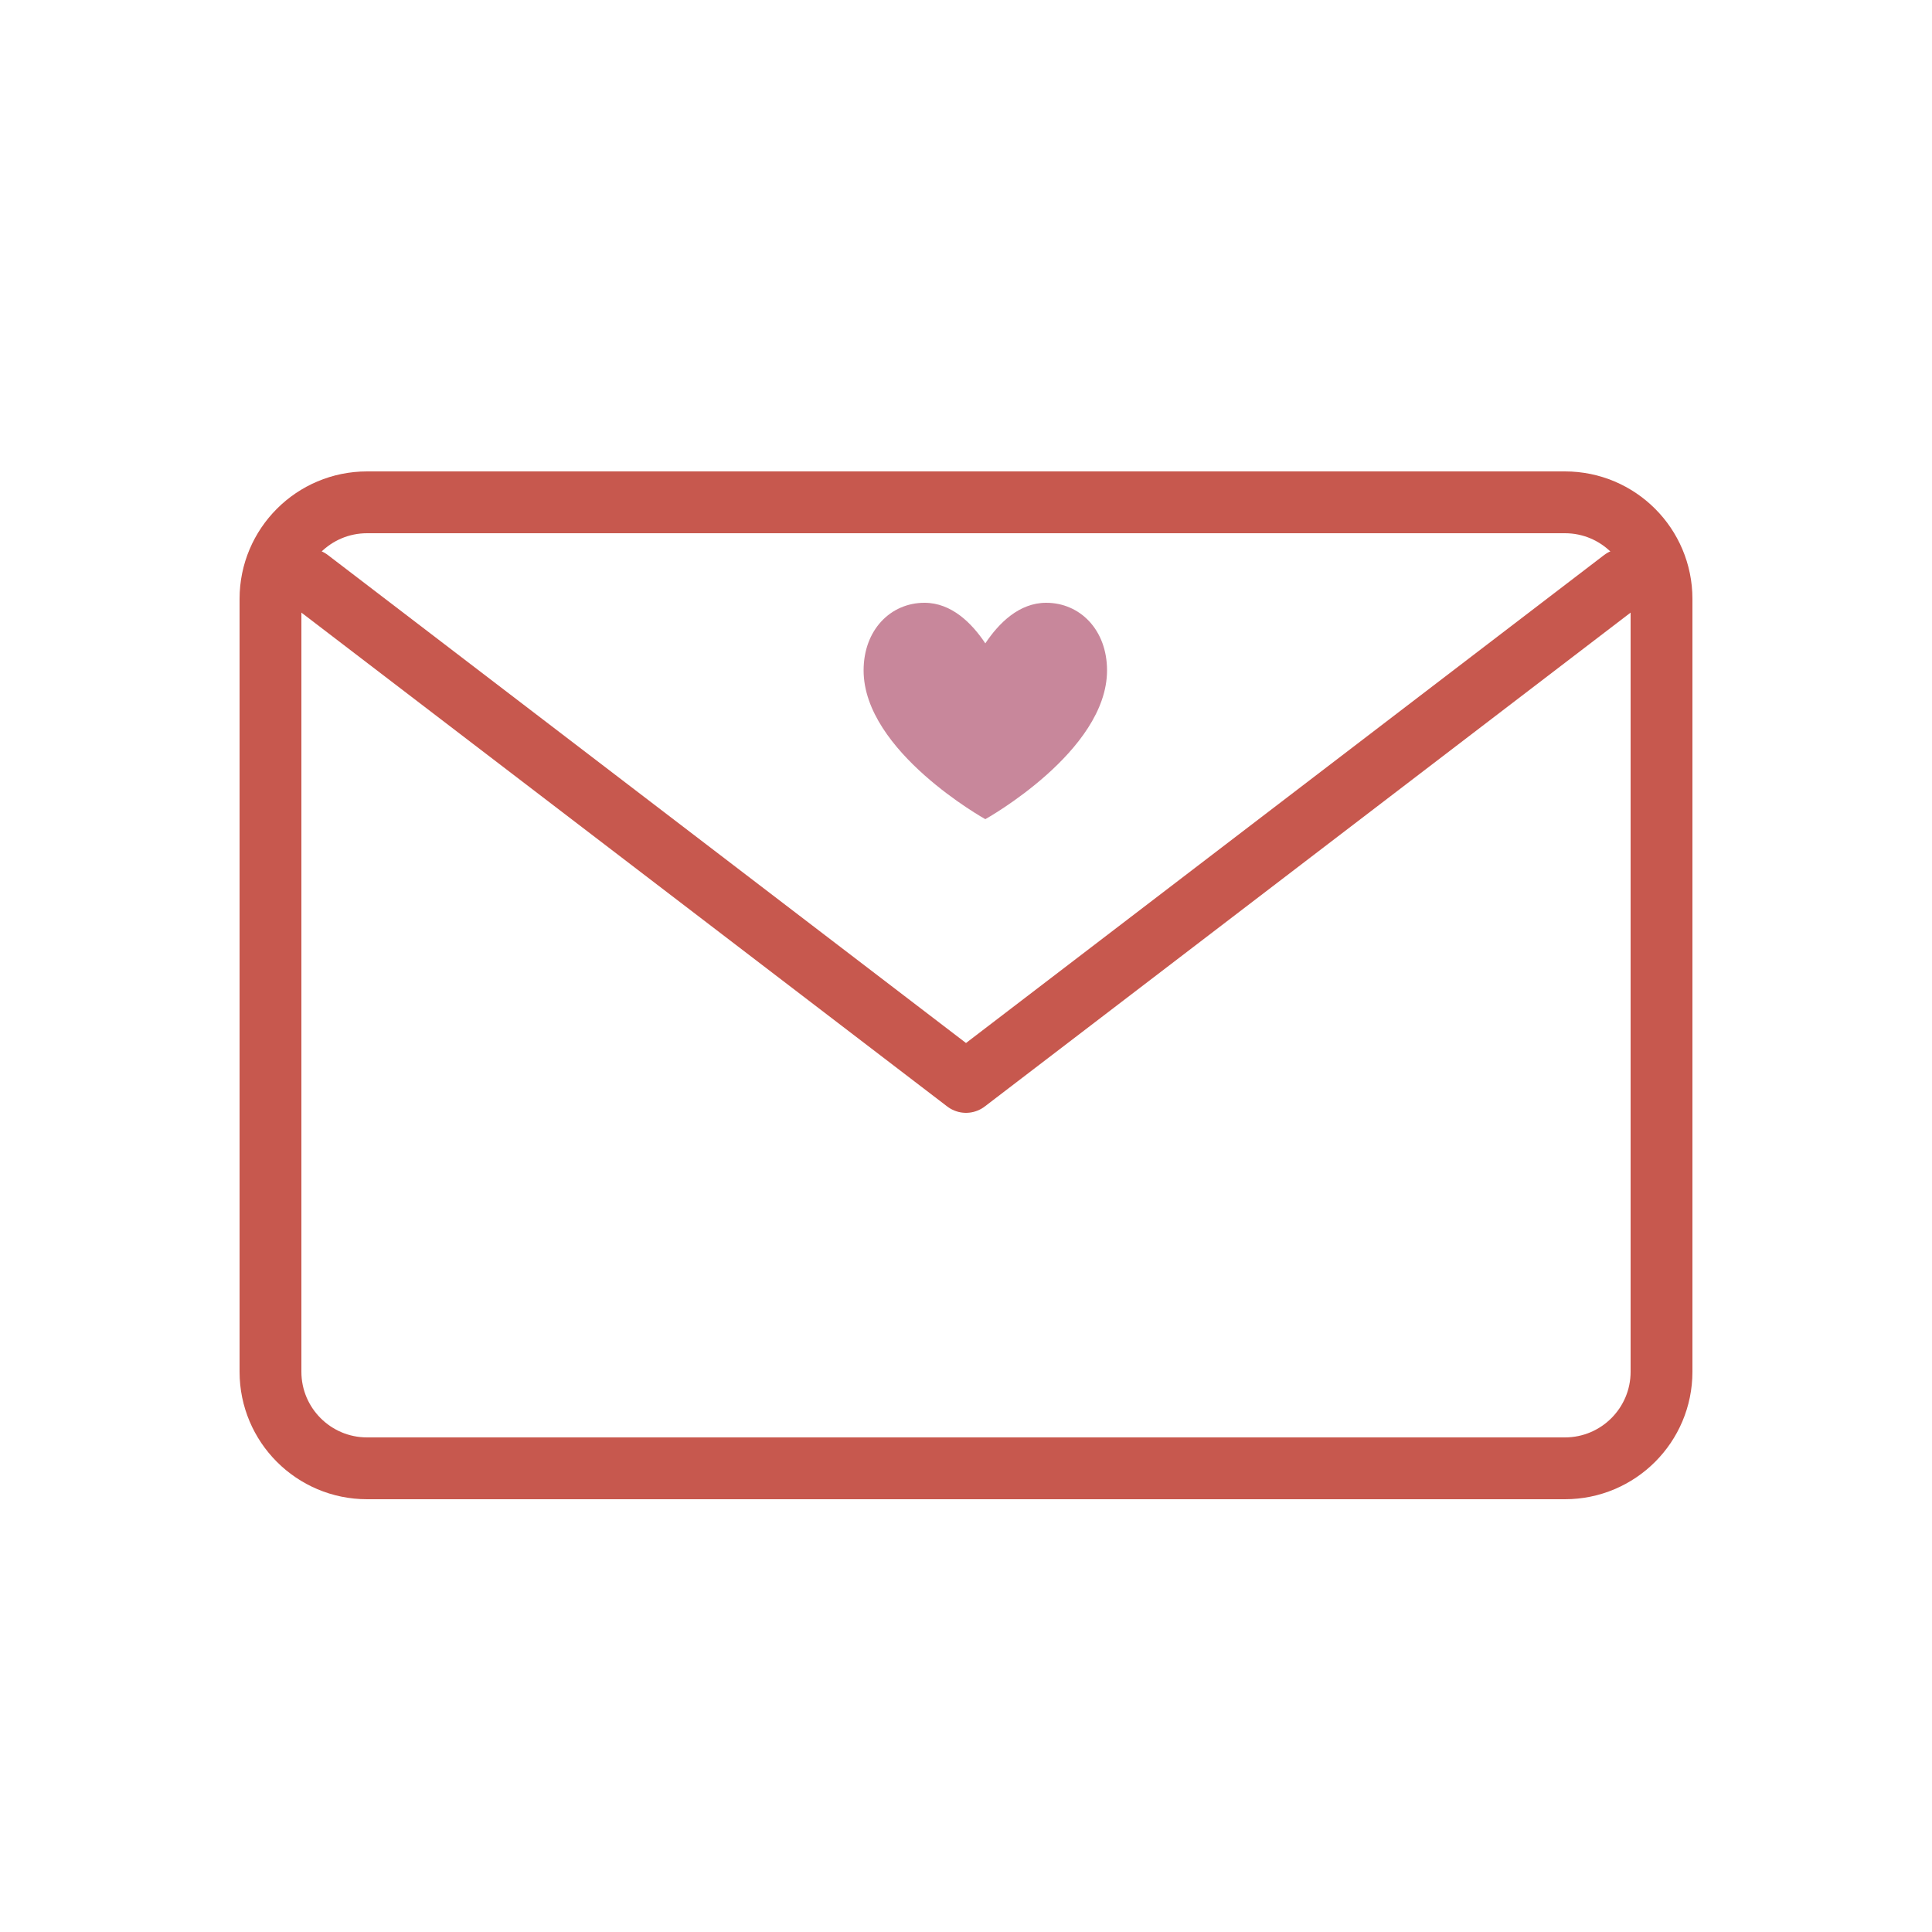
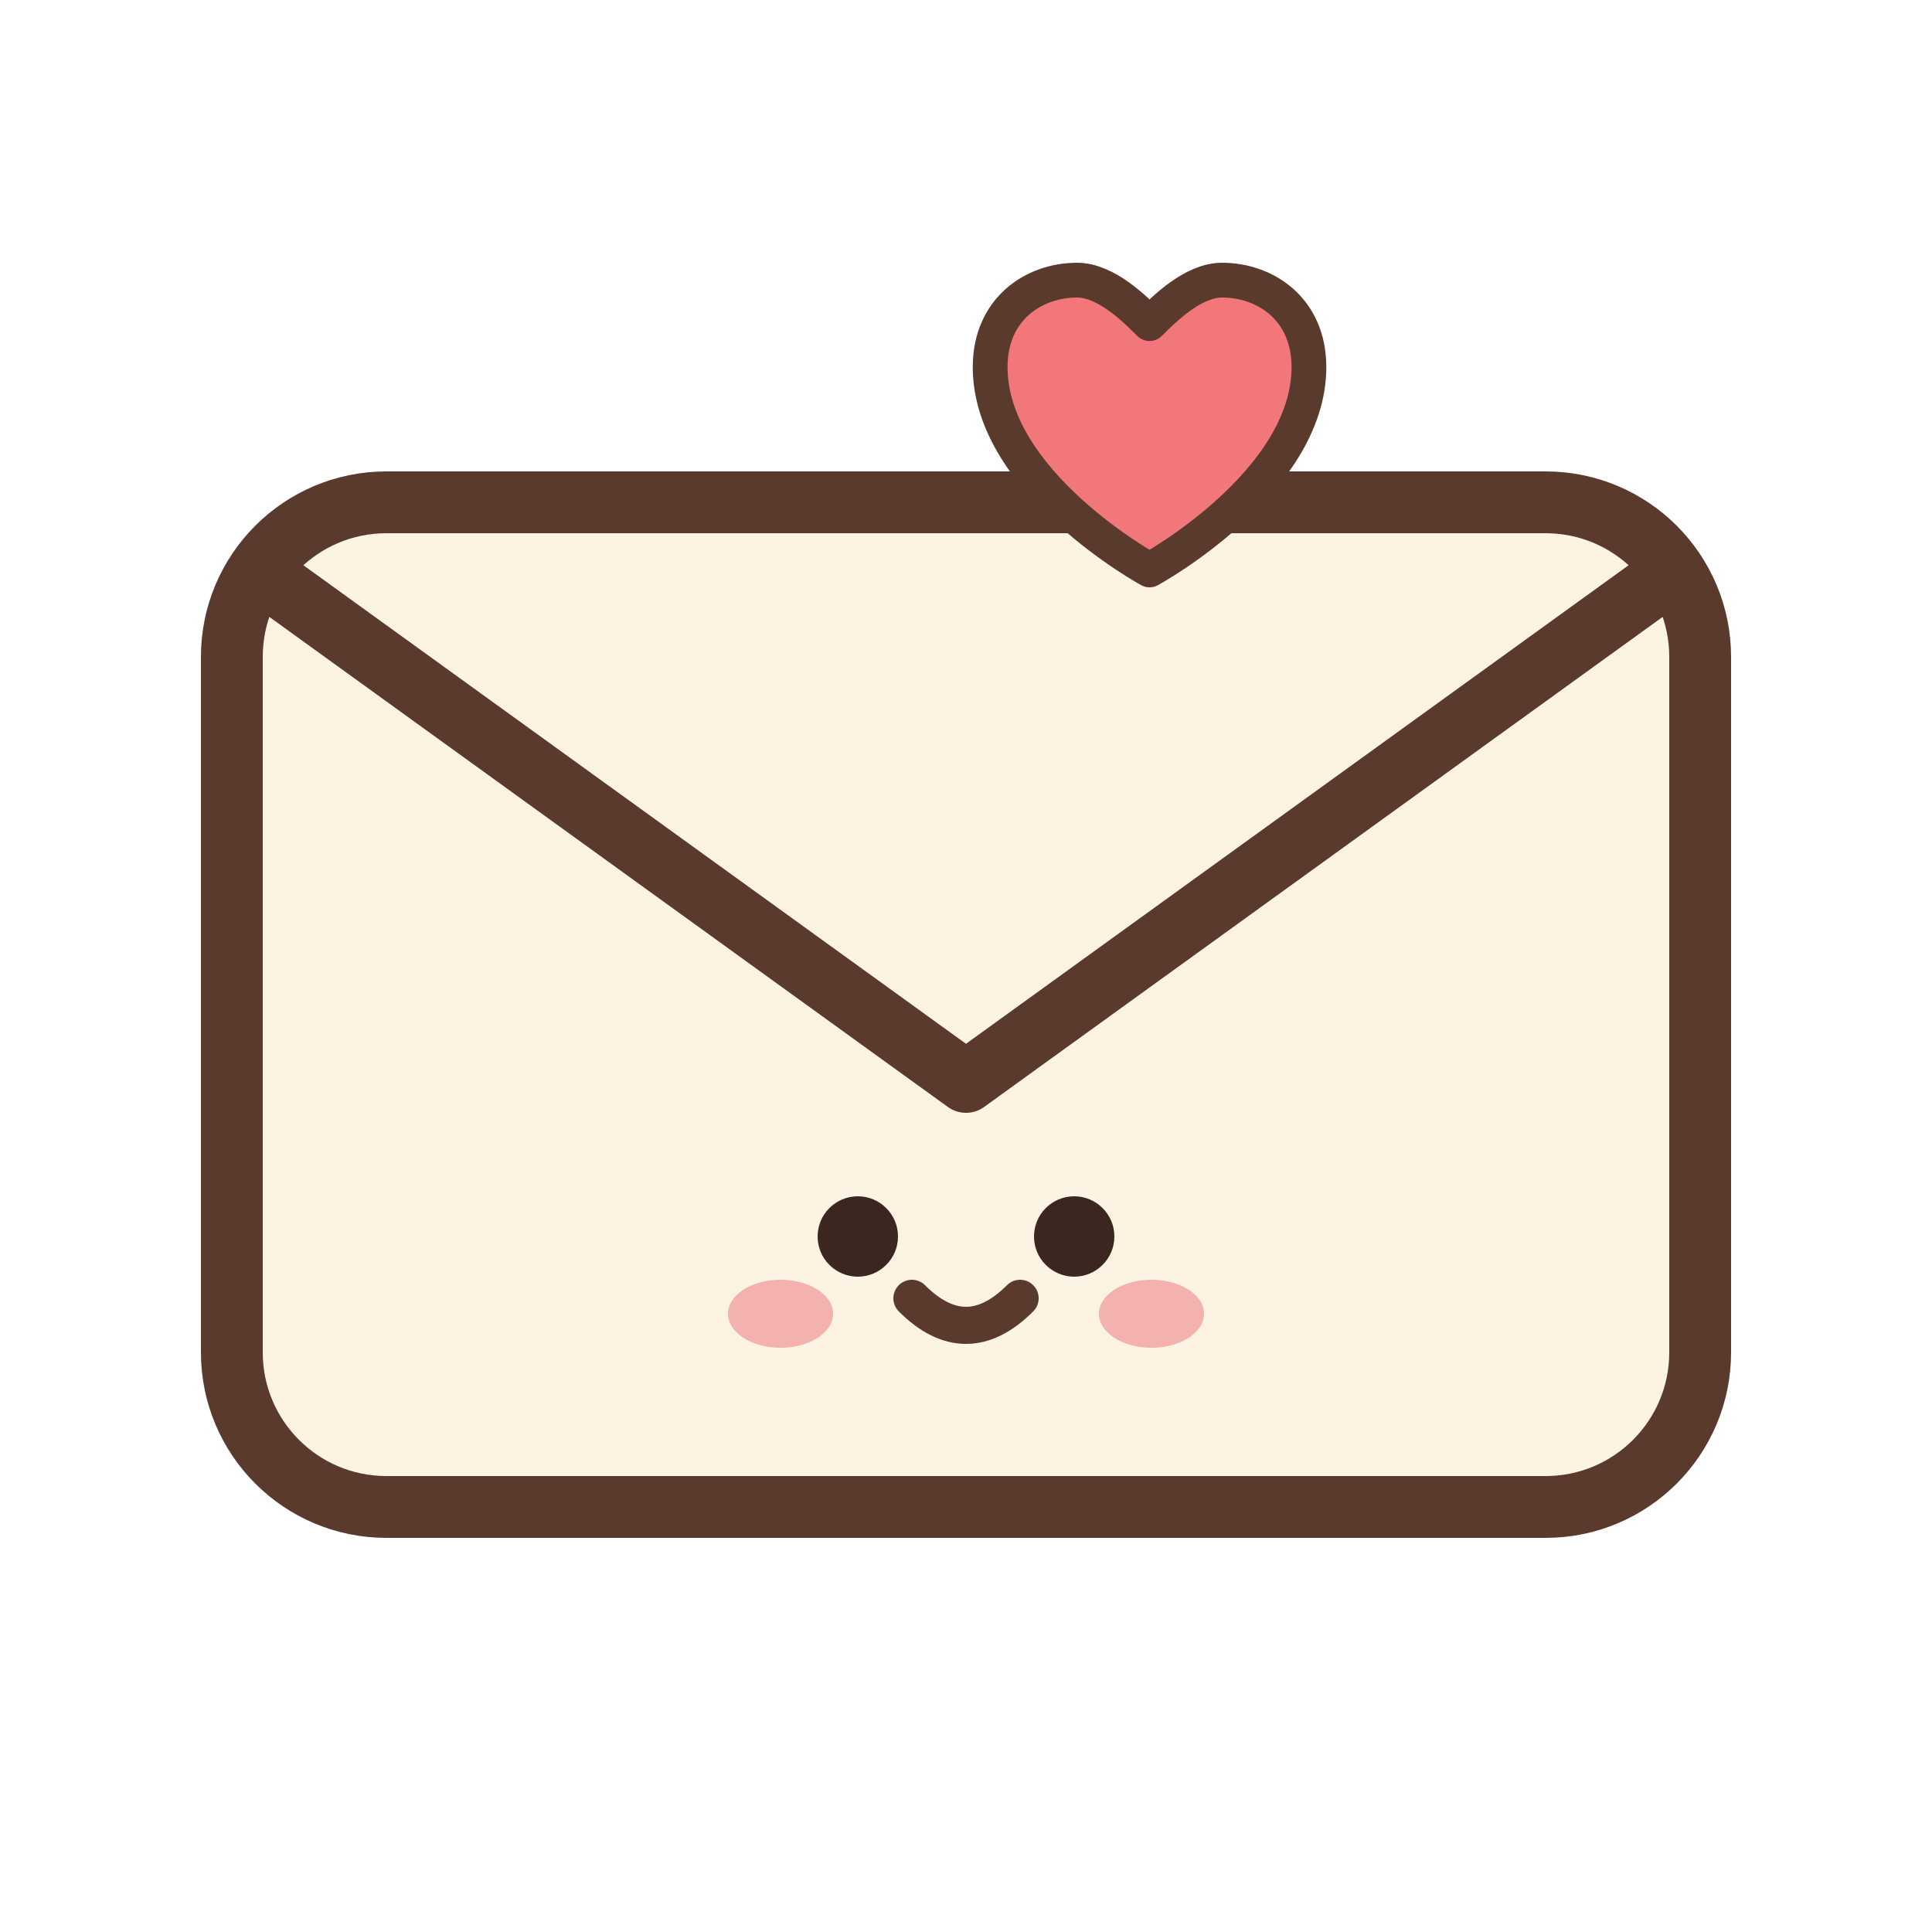
- <svg xmlns="http://www.w3.org/2000/svg" viewBox="0 0 100 100" fill="none" stroke-linecap="round" stroke-linejoin="round" stroke-width="3.2">
-   <g stroke="#C7584E">
-     <rect x="14" y="26" width="72" height="50" rx="5" />
-     <path d="M16 30l34 26 34-26" />
+ <svg xmlns="http://www.w3.org/2000/svg" viewBox="0 0 100 100" stroke="#5B3A2E" stroke-width="3.2" stroke-linejoin="round" stroke-linecap="round">
+   <rect x="12" y="26" width="76" height="52" rx="8" fill="#FDF3E3" />
+   <path d="M14 30l36 26 36-26" fill="none" />
+   <path d="M50 74s-11-6-11-14c0-4 3-6 6-6 2 0 4 2 5 3 1-1 3-3 5-3 3 0 6 2 6 6 0 8-11 14-11 14z" fill="#F2777A" stroke-width="2.4" transform="translate(22 -26) scale(.75)" />
+   <g stroke="none">
+     <circle cx="44.4" cy="64" r="2.08" fill="#3B2620" />
+     <circle cx="55.6" cy="64" r="2.08" fill="#3B2620" />
+     <ellipse cx="40.4" cy="68.0" rx="2.72" ry="1.76" fill="#F29C9C" opacity=".75" />
+     <ellipse cx="59.6" cy="68.0" rx="2.72" ry="1.76" fill="#F29C9C" opacity=".75" />
  </g>
-   <path d="M50 72s-9-5-9-11c0-3 2-5 4.5-5 2 0 3.5 1.5 4.5 3 1-1.5 2.5-3 4.5-3 2.5 0 4.5 2 4.5 5 0 6-9 11-9 11z" fill="#C8879B" stroke="none" transform="translate(16 -8) scale(.7)" />
+   <path d="M47.2 67.2q2.8 2.8 5.6 0" fill="none" stroke-width="1.92" />
</svg>
